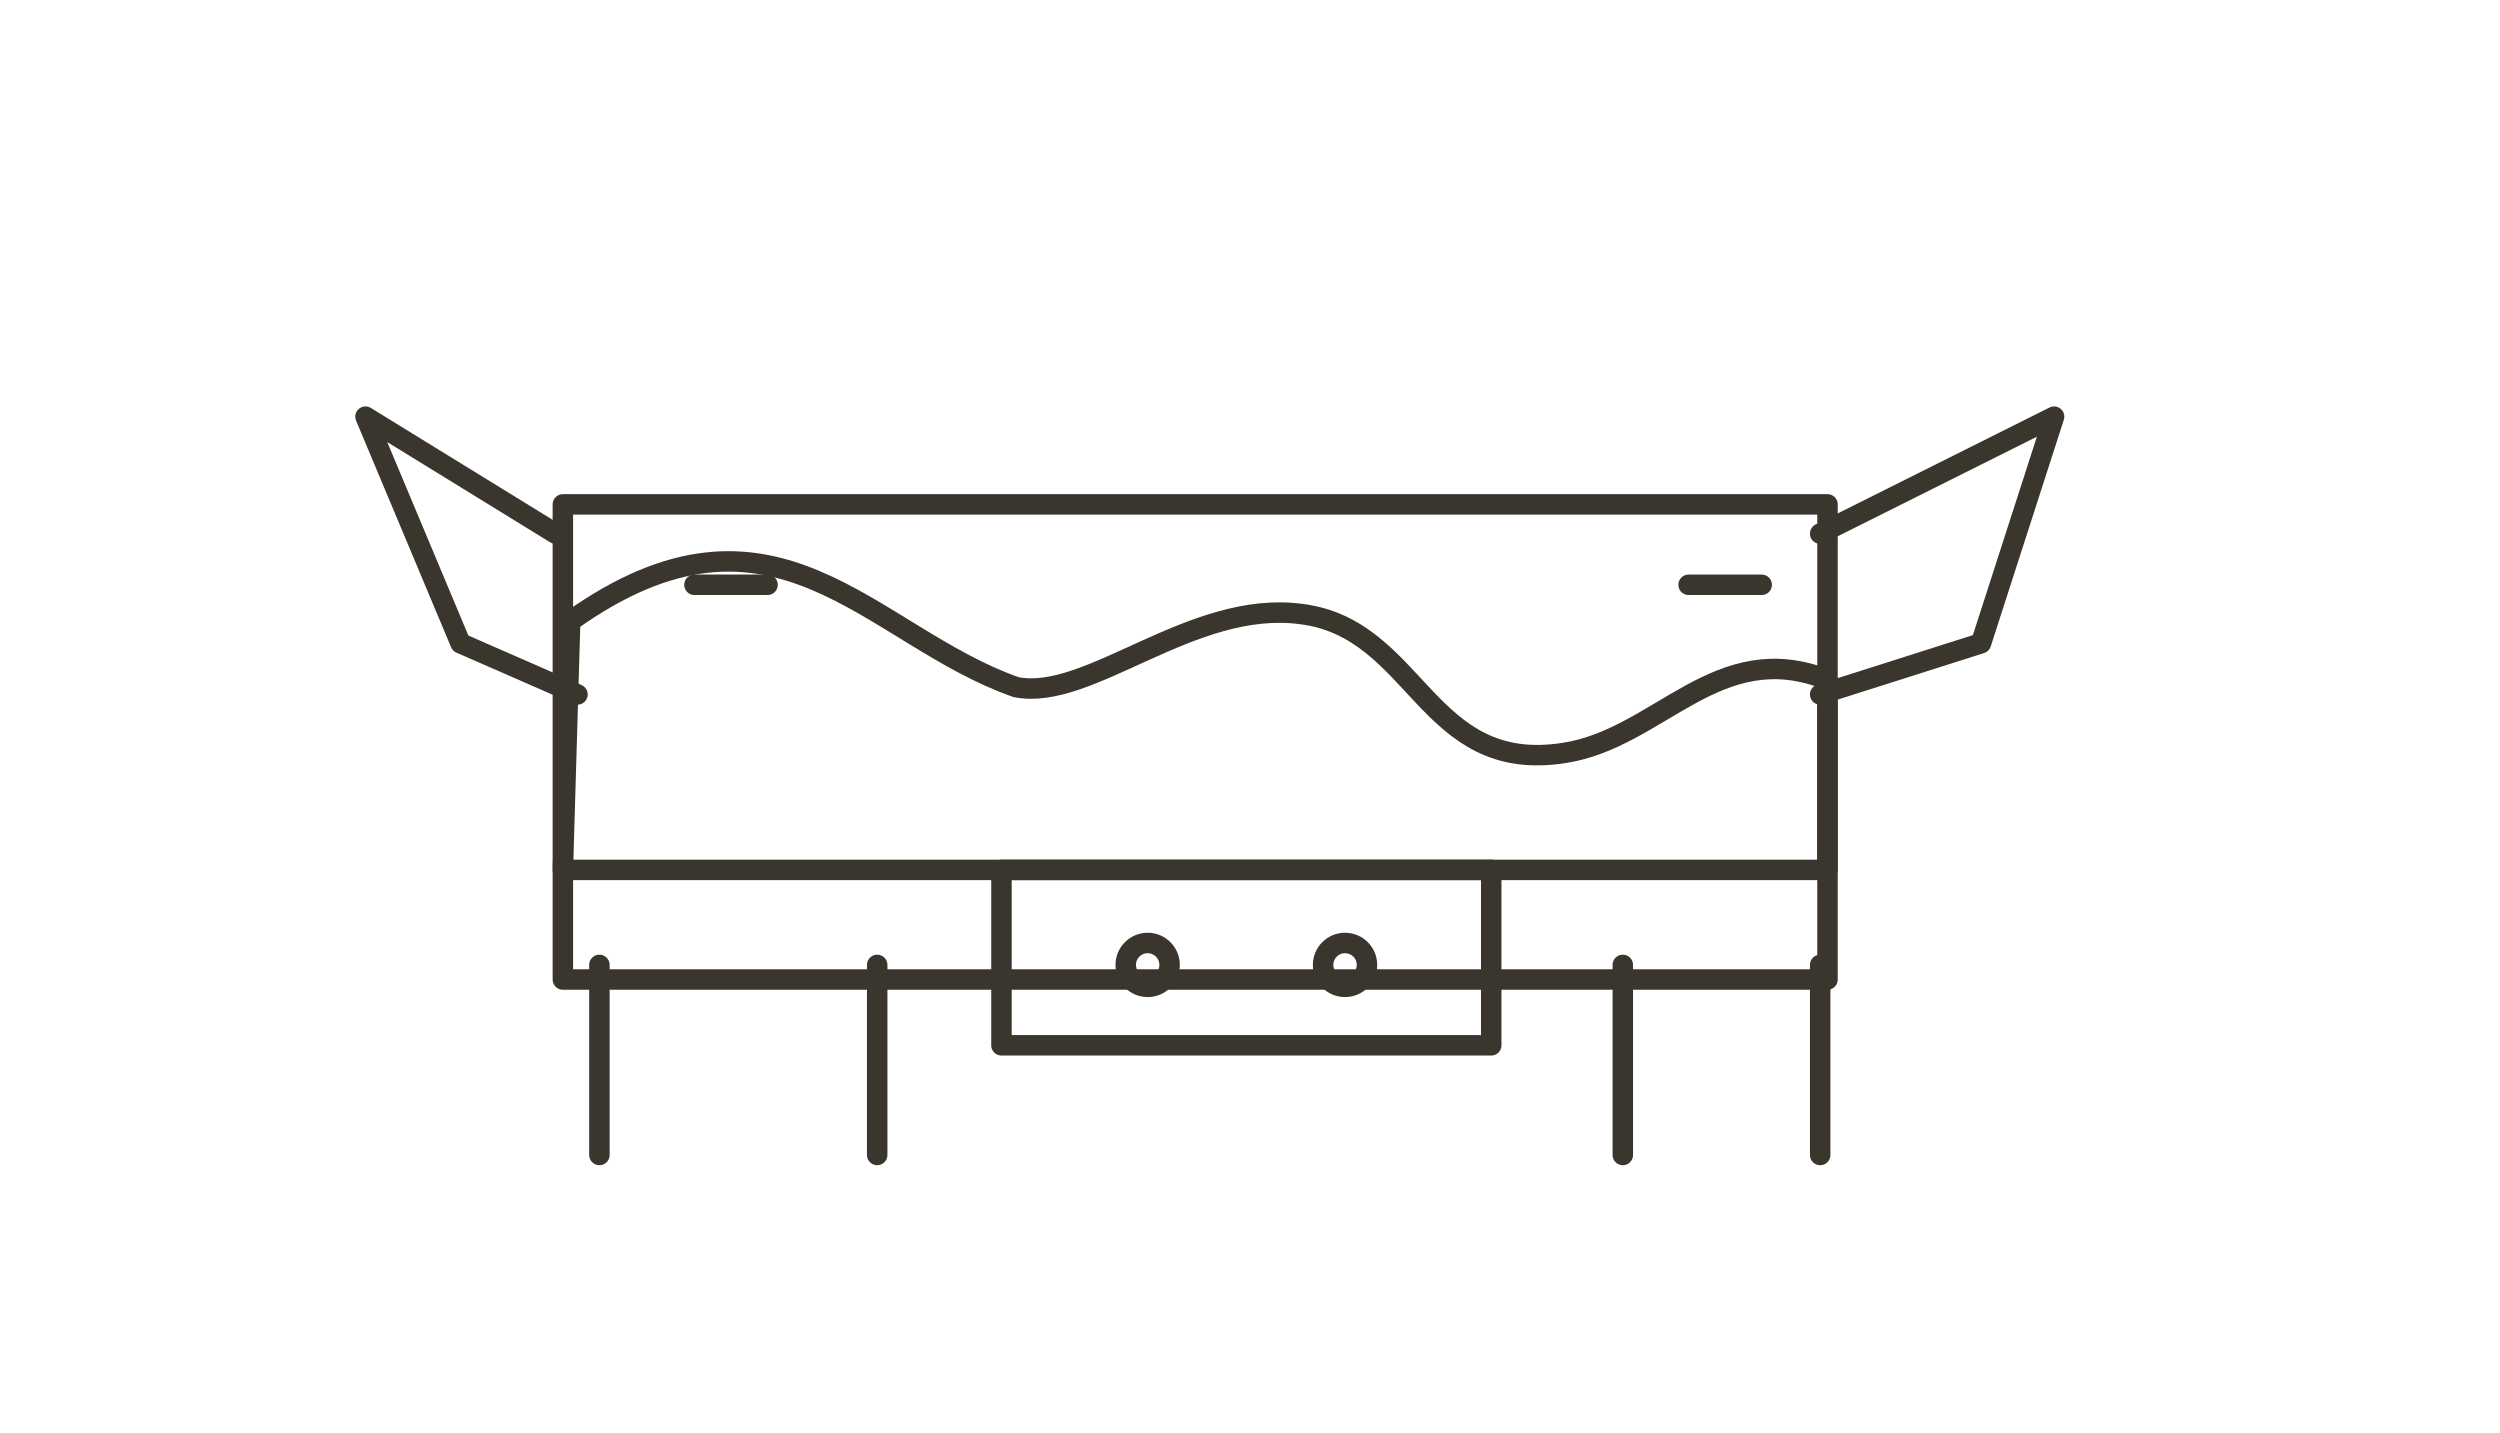
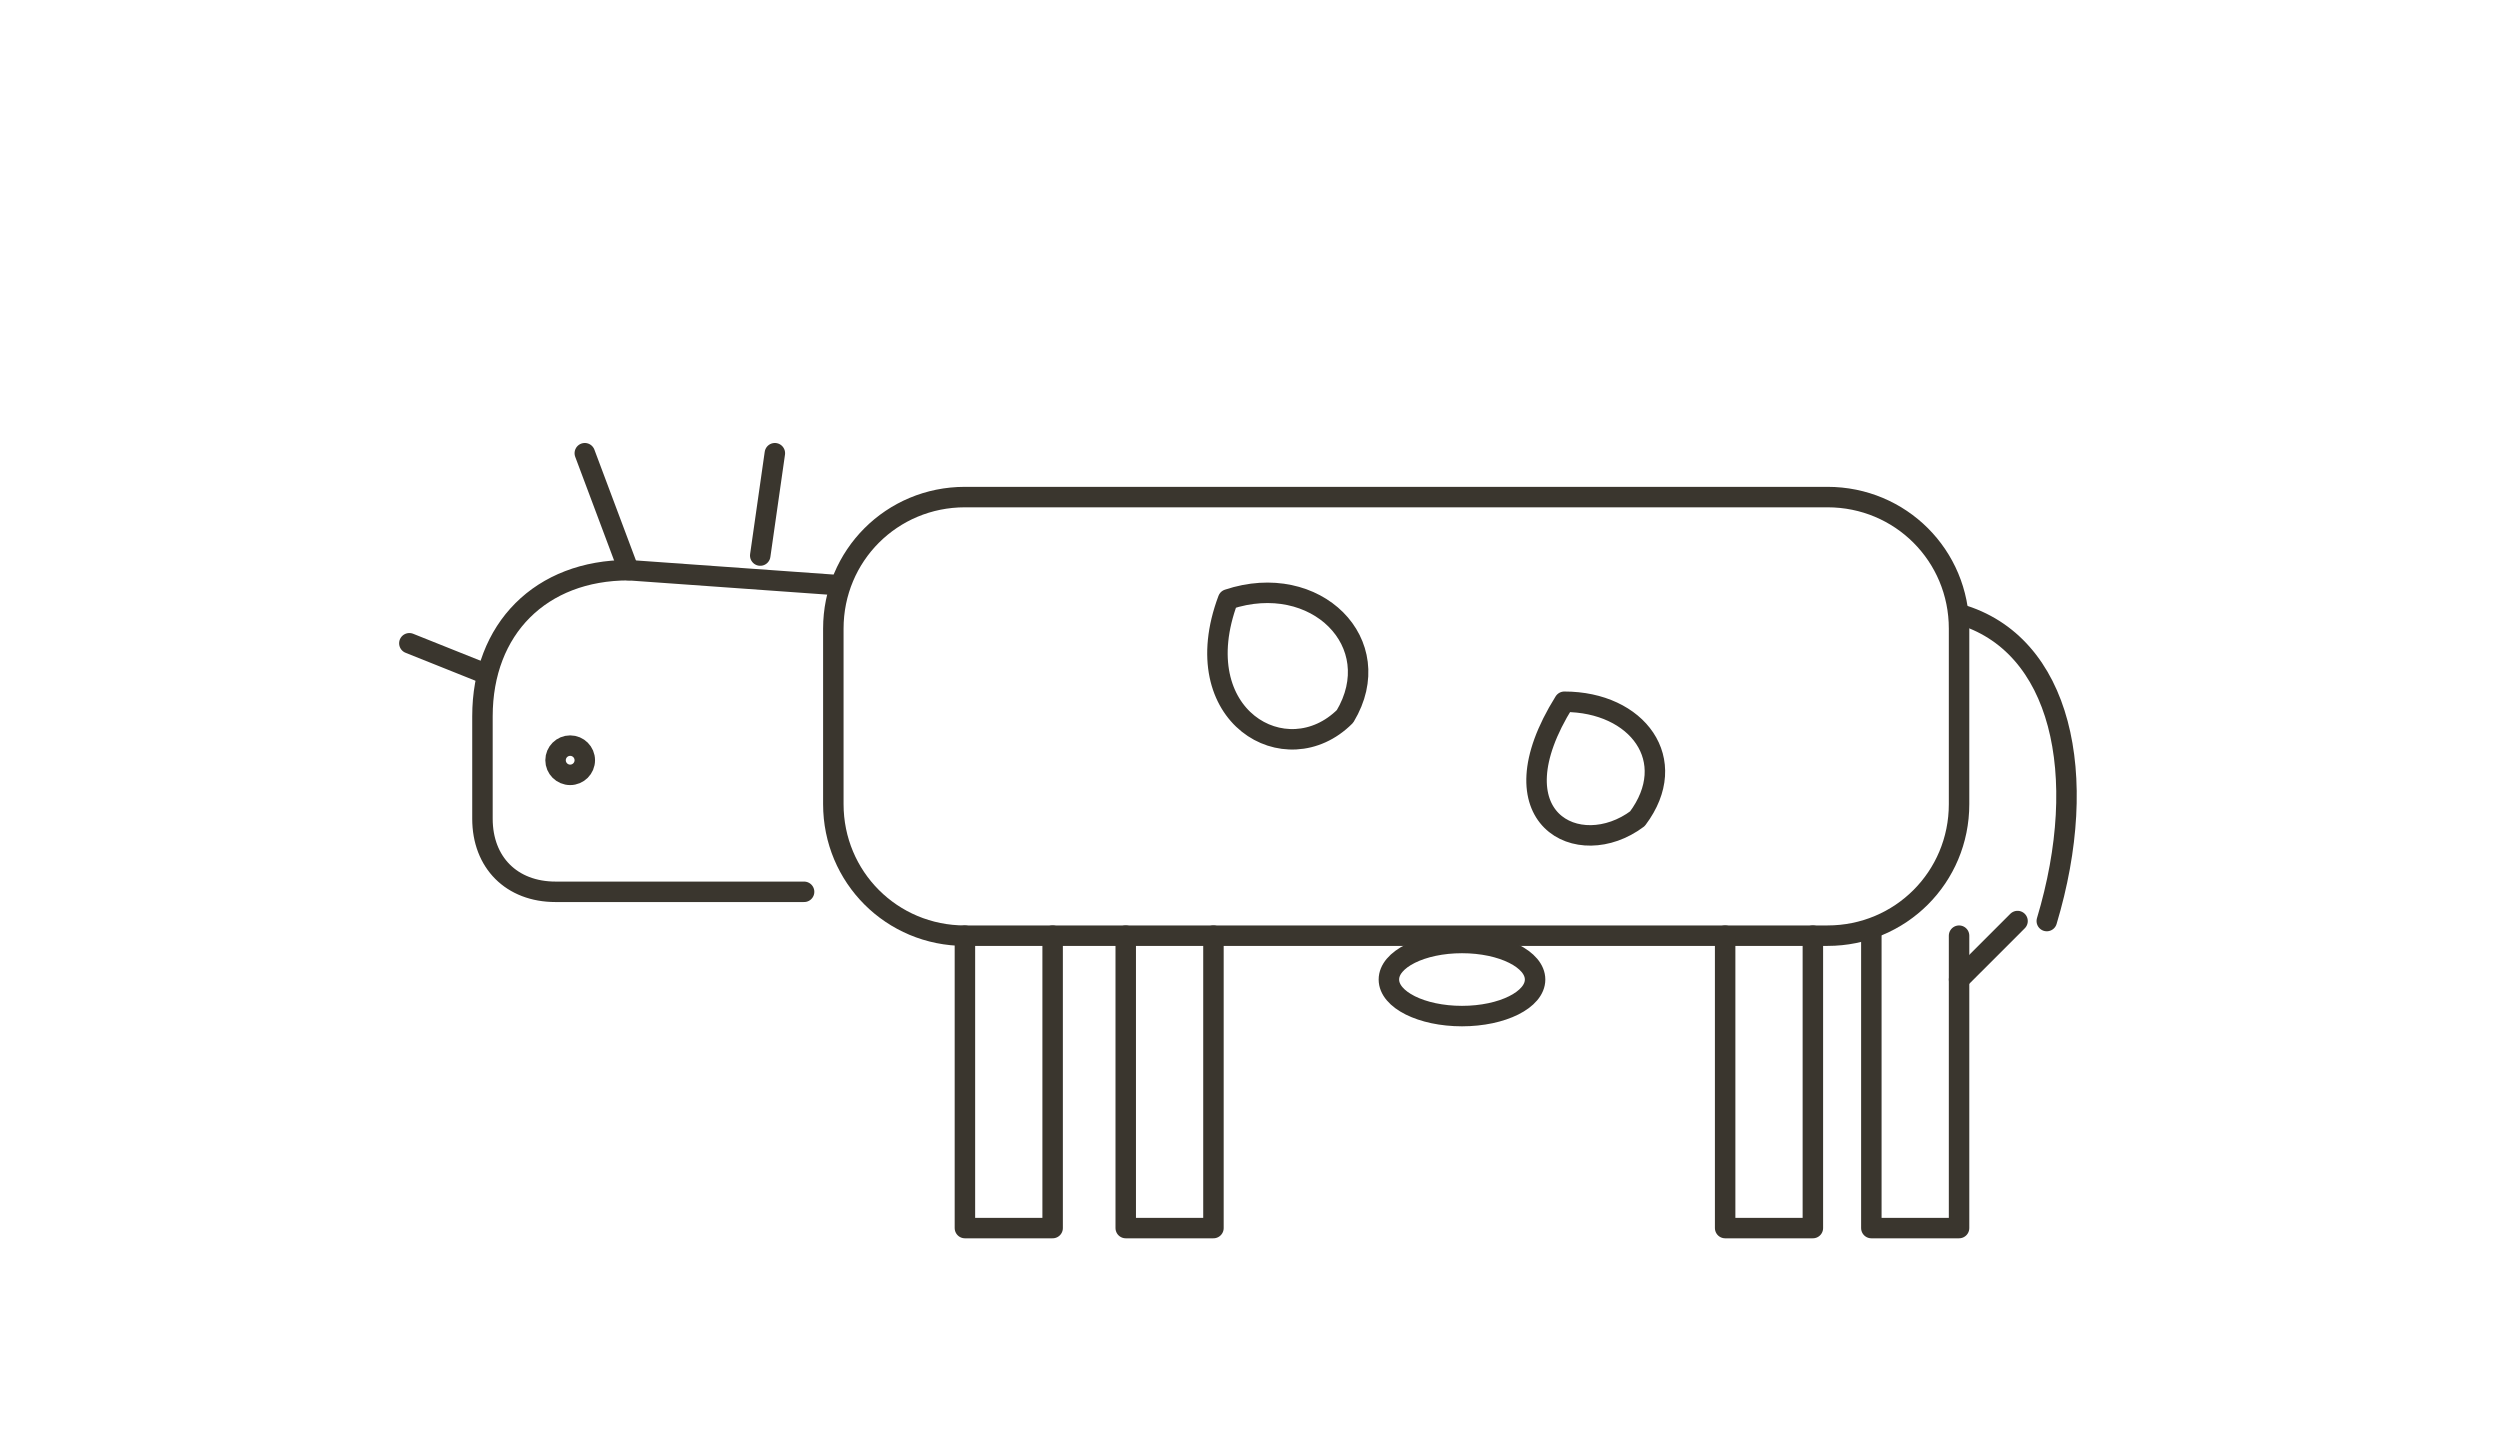
<svg xmlns="http://www.w3.org/2000/svg" width="342" height="196" viewBox="0 0 342 196" fill="none" stroke="#3A362E" stroke-width="2.8" stroke-linecap="round" stroke-linejoin="round">
  <g fill="none">
-     <path d="M77 69h173v65H77Z" fill="none" />
-     <path d="M78 85c28-20 41 2 61 9 10 2 24-12 39-10 16 2 17 22 36 19 13-2 21-16 36-10v26H77Z" fill="none" />
-     <path d="M82 132v26m38-26v26m102-26v26m27-26v26M76 73 50 57l13 31 16 7M249 73l32-16-10 31-22 7" fill="none" />
-     <path d="M137 119h67v24h-67Z" fill="none" />
-     <circle cx="157" cy="132" r="3" fill="none" />
-     <circle cx="184" cy="132" r="3" fill="none" />
-     <path d="M95 80h10m126 0h10" fill="none" />
+     <path d="M132 68h118c10 0 18 8 18 18v24c0 10-8 18-18 18H132c-10 0-18-8-18-18V86c0-10 8-18 18-18Z" />
+     <path d="M114 80l-28-2c-12 0-20 8-20 20v14c0 6 4 10 10 10h34" />
+     <circle cx="78" cy="104" r="2" />
+     <path d="M86 78l-6-16M104 76l2-14M66 92l-10-4" />
+     <path d="M132 128v40h12v-40M154 128v40h12v-40M236 128v40h12v-40M256 128v40h12v-40" />
+     <path d="M268 84c14 4 18 22 12 42M276 126l-8 8" />
+     <path d="M168 82c12-4 22 6 16 16-8 8-22 0-16-16ZM214 96c10 0 16 8 10 16-8 6-20 0-10-16Z" />
+     <ellipse cx="200" cy="134" rx="10" ry="5" />
  </g>
</svg>
